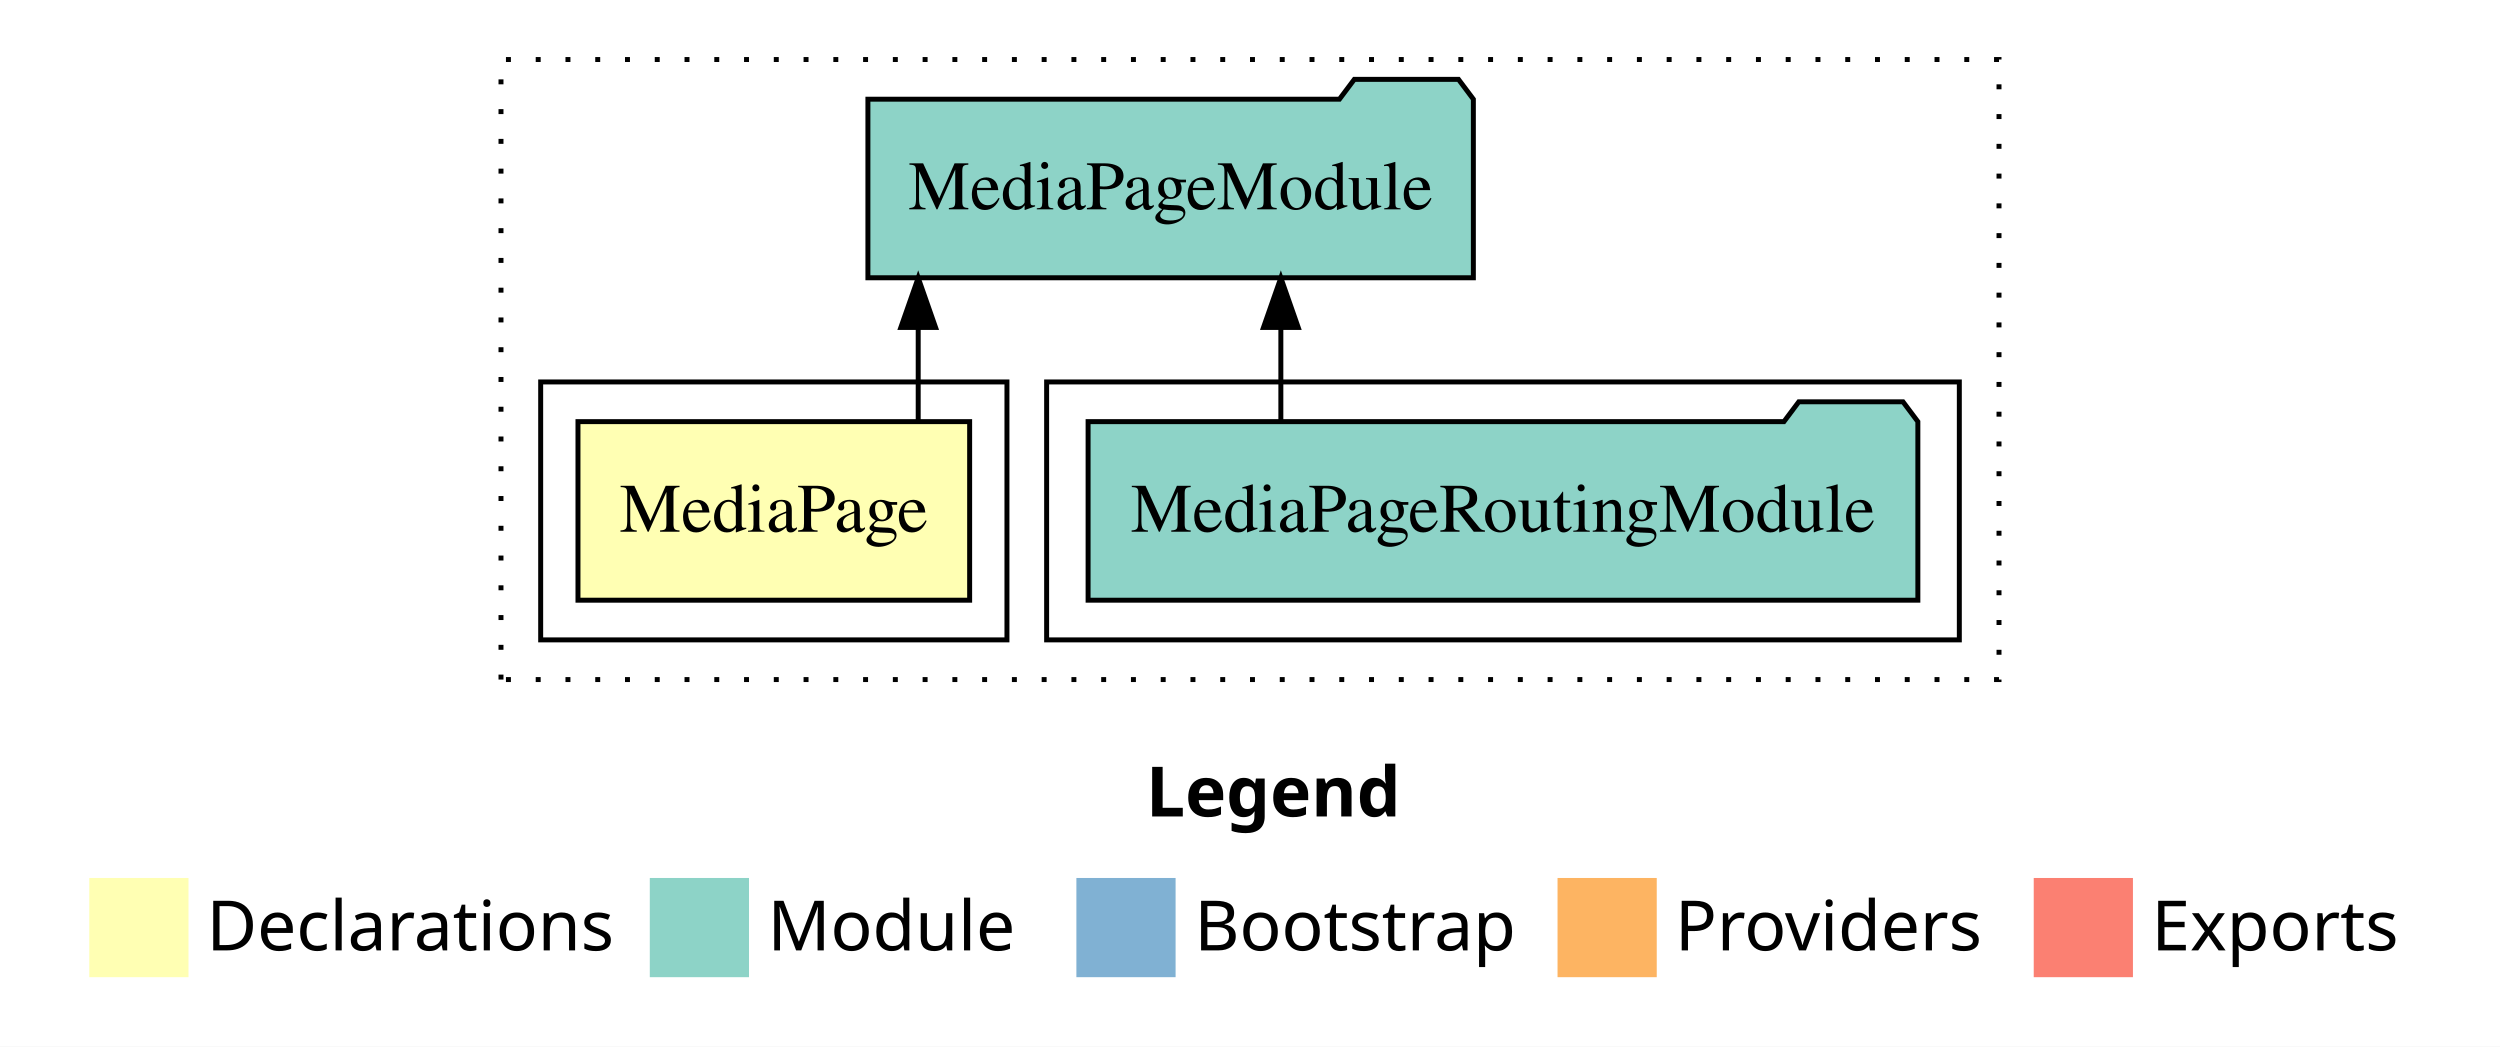
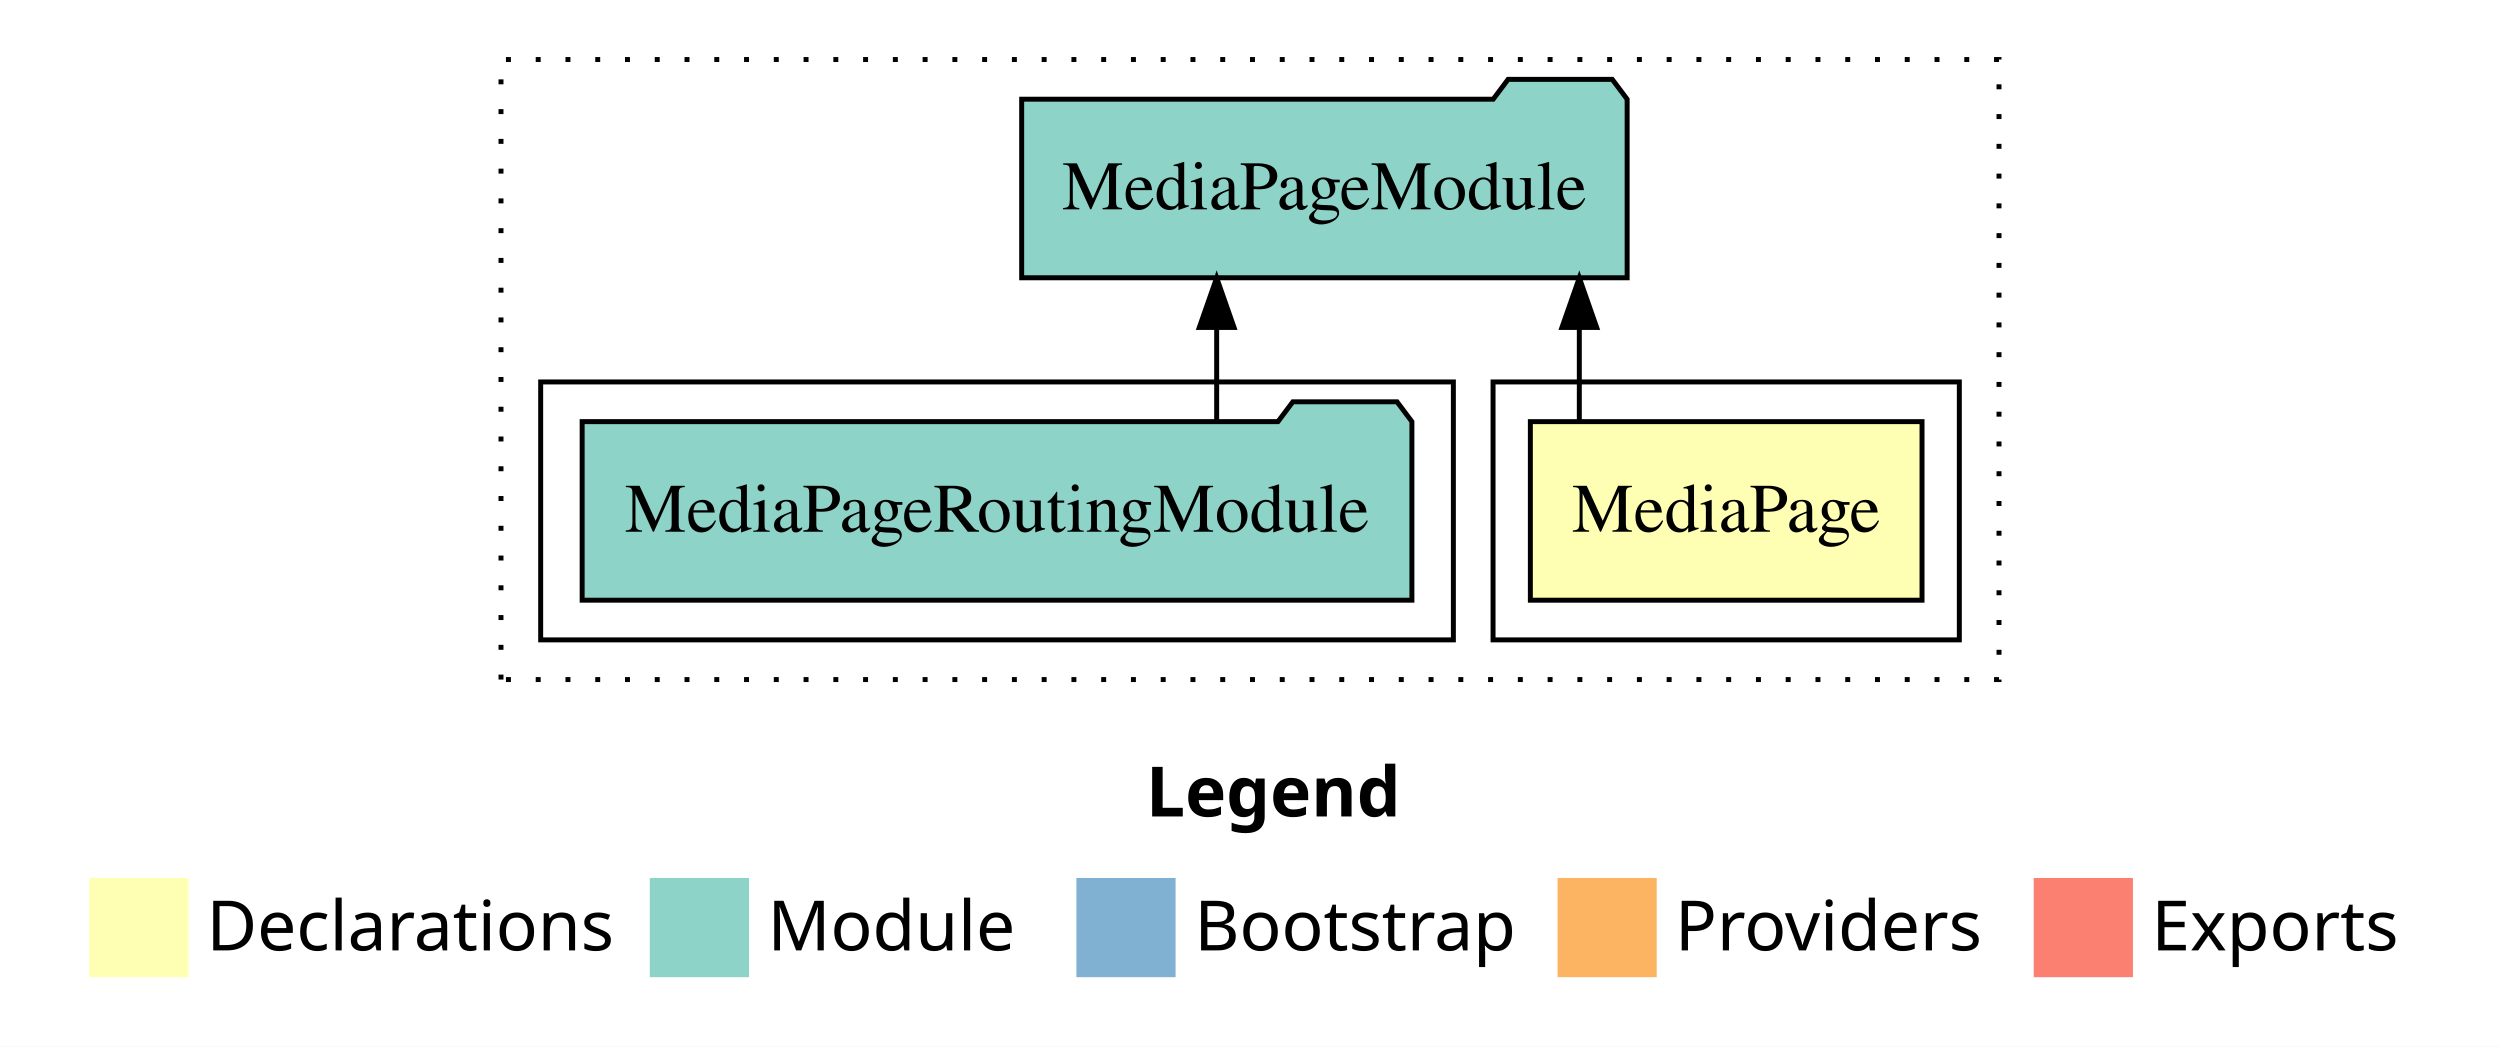
<svg xmlns="http://www.w3.org/2000/svg" width="504pt" height="211pt" viewBox="0.00 0.00 504.00 211.00">
  <g id="graph0" class="graph" transform="scale(1 1) rotate(0) translate(4 207)">
    <polygon fill="white" stroke="transparent" points="-4,4 -4,-207 500,-207 500,4 -4,4" />
    <text text-anchor="start" x="227.01" y="-42.4" font-family="sans-serif" font-weight="bold" font-size="14.00">Legend</text>
    <polygon fill="#ffffb3" stroke="transparent" points="14,-10 14,-30 34,-30 34,-10 14,-10" />
    <text text-anchor="start" x="37.63" y="-15.4" font-family="sans-serif" font-size="14.00">  Declarations</text>
    <polygon fill="#8dd3c7" stroke="transparent" points="127,-10 127,-30 147,-30 147,-10 127,-10" />
    <text text-anchor="start" x="150.73" y="-15.4" font-family="sans-serif" font-size="14.00">  Module</text>
    <polygon fill="#80b1d3" stroke="transparent" points="213,-10 213,-30 233,-30 233,-10 213,-10" />
    <text text-anchor="start" x="236.78" y="-15.4" font-family="sans-serif" font-size="14.00">  Bootstrap</text>
    <polygon fill="#fdb462" stroke="transparent" points="310,-10 310,-30 330,-30 330,-10 310,-10" />
    <text text-anchor="start" x="333.67" y="-15.4" font-family="sans-serif" font-size="14.00">  Providers</text>
    <polygon fill="#fb8072" stroke="transparent" points="406,-10 406,-30 426,-30 426,-10 406,-10" />
    <text text-anchor="start" x="429.73" y="-15.4" font-family="sans-serif" font-size="14.00">  Exports</text>
    <g id="clust1" class="cluster">
      <polygon fill="none" stroke="black" stroke-dasharray="1,5" points="97,-70 97,-195 399,-195 399,-70 97,-70" />
    </g>
+     <g id="clust2" class="cluster">
+       <polygon fill="none" stroke="black" points="297,-78 297,-130 391,-130 391,-78 297,-78" />
+     </g>
    <g id="clust4" class="cluster">
-       <polygon fill="none" stroke="black" points="207,-78 207,-130 391,-130 391,-78 207,-78" />
-     </g>
-     <g id="clust2" class="cluster">
-       <polygon fill="none" stroke="black" points="105,-78 105,-130 199,-130 199,-78 105,-78" />
+       <polygon fill="none" stroke="black" points="105,-78 105,-130 289,-130 289,-78 105,-78" />
    </g>
    <g id="node1" class="node">
-       <polygon fill="#ffffb3" stroke="black" points="191.48,-122 112.52,-122 112.52,-86 191.48,-86 191.48,-122" />
-       <text text-anchor="middle" x="152" y="-99.8" font-family="Times,serif" font-size="14.00">MediaPage</text>
+       <polygon fill="#ffffb3" stroke="black" points="383.48,-122 304.52,-122 304.52,-86 383.48,-86 383.48,-122" />
+       <text text-anchor="middle" x="344" y="-99.8" font-family="Times,serif" font-size="14.00">MediaPage</text>
    </g>
    <g id="node2" class="node">
-       <polygon fill="#8dd3c7" stroke="black" points="293.03,-187 290.03,-191 269.03,-191 266.03,-187 170.97,-187 170.97,-151 293.03,-151 293.03,-187" />
-       <text text-anchor="middle" x="232" y="-164.8" font-family="Times,serif" font-size="14.00">MediaPageModule</text>
+       <polygon fill="#8dd3c7" stroke="black" points="324.03,-187 321.03,-191 300.03,-191 297.03,-187 201.97,-187 201.97,-151 324.03,-151 324.03,-187" />
+       <text text-anchor="middle" x="263" y="-164.8" font-family="Times,serif" font-size="14.00">MediaPageModule</text>
    </g>
    <g id="edge1" class="edge">
-       <path fill="none" stroke="black" d="M181.11,-122.11C181.11,-122.11 181.11,-140.99 181.11,-140.99" />
-       <polygon fill="black" stroke="black" points="177.61,-140.99 181.11,-150.99 184.61,-140.99 177.61,-140.99" />
+       <path fill="none" stroke="black" d="M314.39,-122.11C314.39,-122.11 314.39,-140.99 314.39,-140.99" />
+       <polygon fill="black" stroke="black" points="310.89,-140.99 314.39,-150.99 317.89,-140.99 310.89,-140.99" />
    </g>
    <g id="node3" class="node">
-       <polygon fill="#8dd3c7" stroke="black" points="382.64,-122 379.64,-126 358.64,-126 355.64,-122 215.36,-122 215.36,-86 382.64,-86 382.64,-122" />
-       <text text-anchor="middle" x="299" y="-99.8" font-family="Times,serif" font-size="14.00">MediaPageRoutingModule</text>
+       <polygon fill="#8dd3c7" stroke="black" points="280.64,-122 277.64,-126 256.64,-126 253.64,-122 113.36,-122 113.36,-86 280.64,-86 280.64,-122" />
+       <text text-anchor="middle" x="197" y="-99.8" font-family="Times,serif" font-size="14.00">MediaPageRoutingModule</text>
    </g>
    <g id="edge2" class="edge">
-       <path fill="none" stroke="black" d="M254.22,-122.11C254.22,-122.11 254.22,-140.99 254.22,-140.99" />
-       <polygon fill="black" stroke="black" points="250.72,-140.99 254.22,-150.99 257.72,-140.99 250.72,-140.99" />
+       <path fill="none" stroke="black" d="M241.28,-122.11C241.28,-122.11 241.28,-140.99 241.28,-140.99" />
+       <polygon fill="black" stroke="black" points="237.78,-140.99 241.28,-150.99 244.78,-140.99 237.78,-140.99" />
    </g>
  </g>
</svg>
